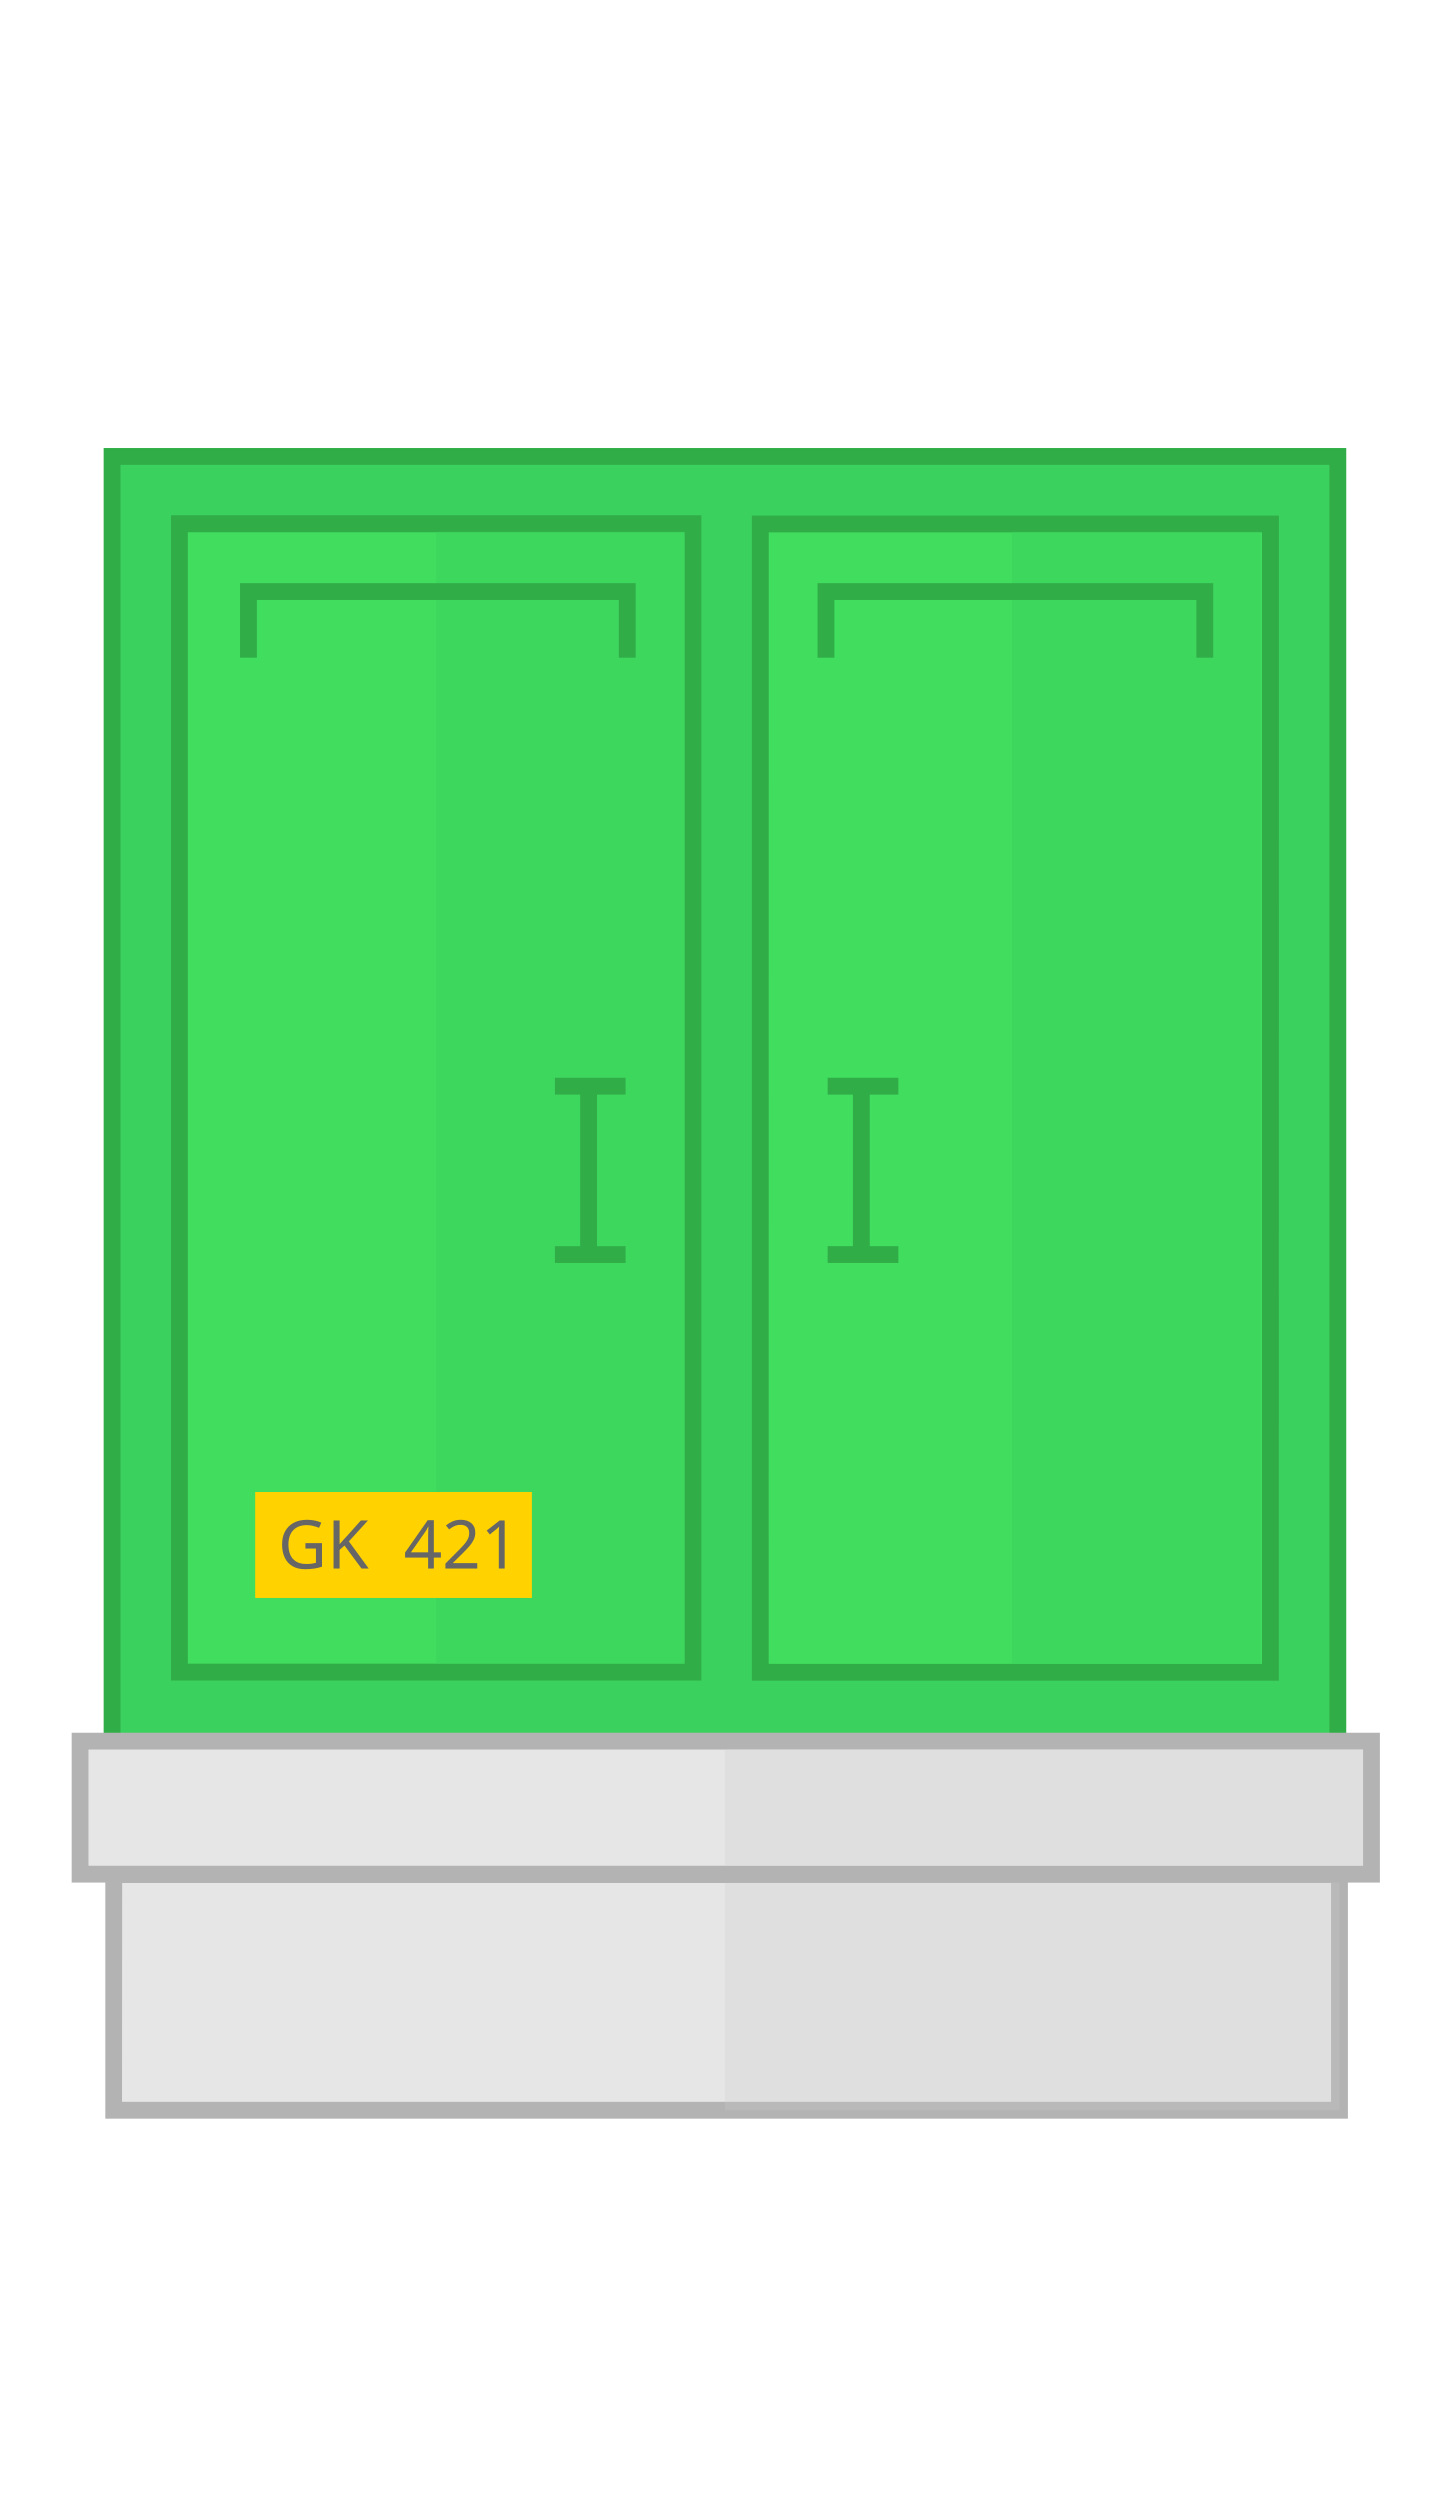
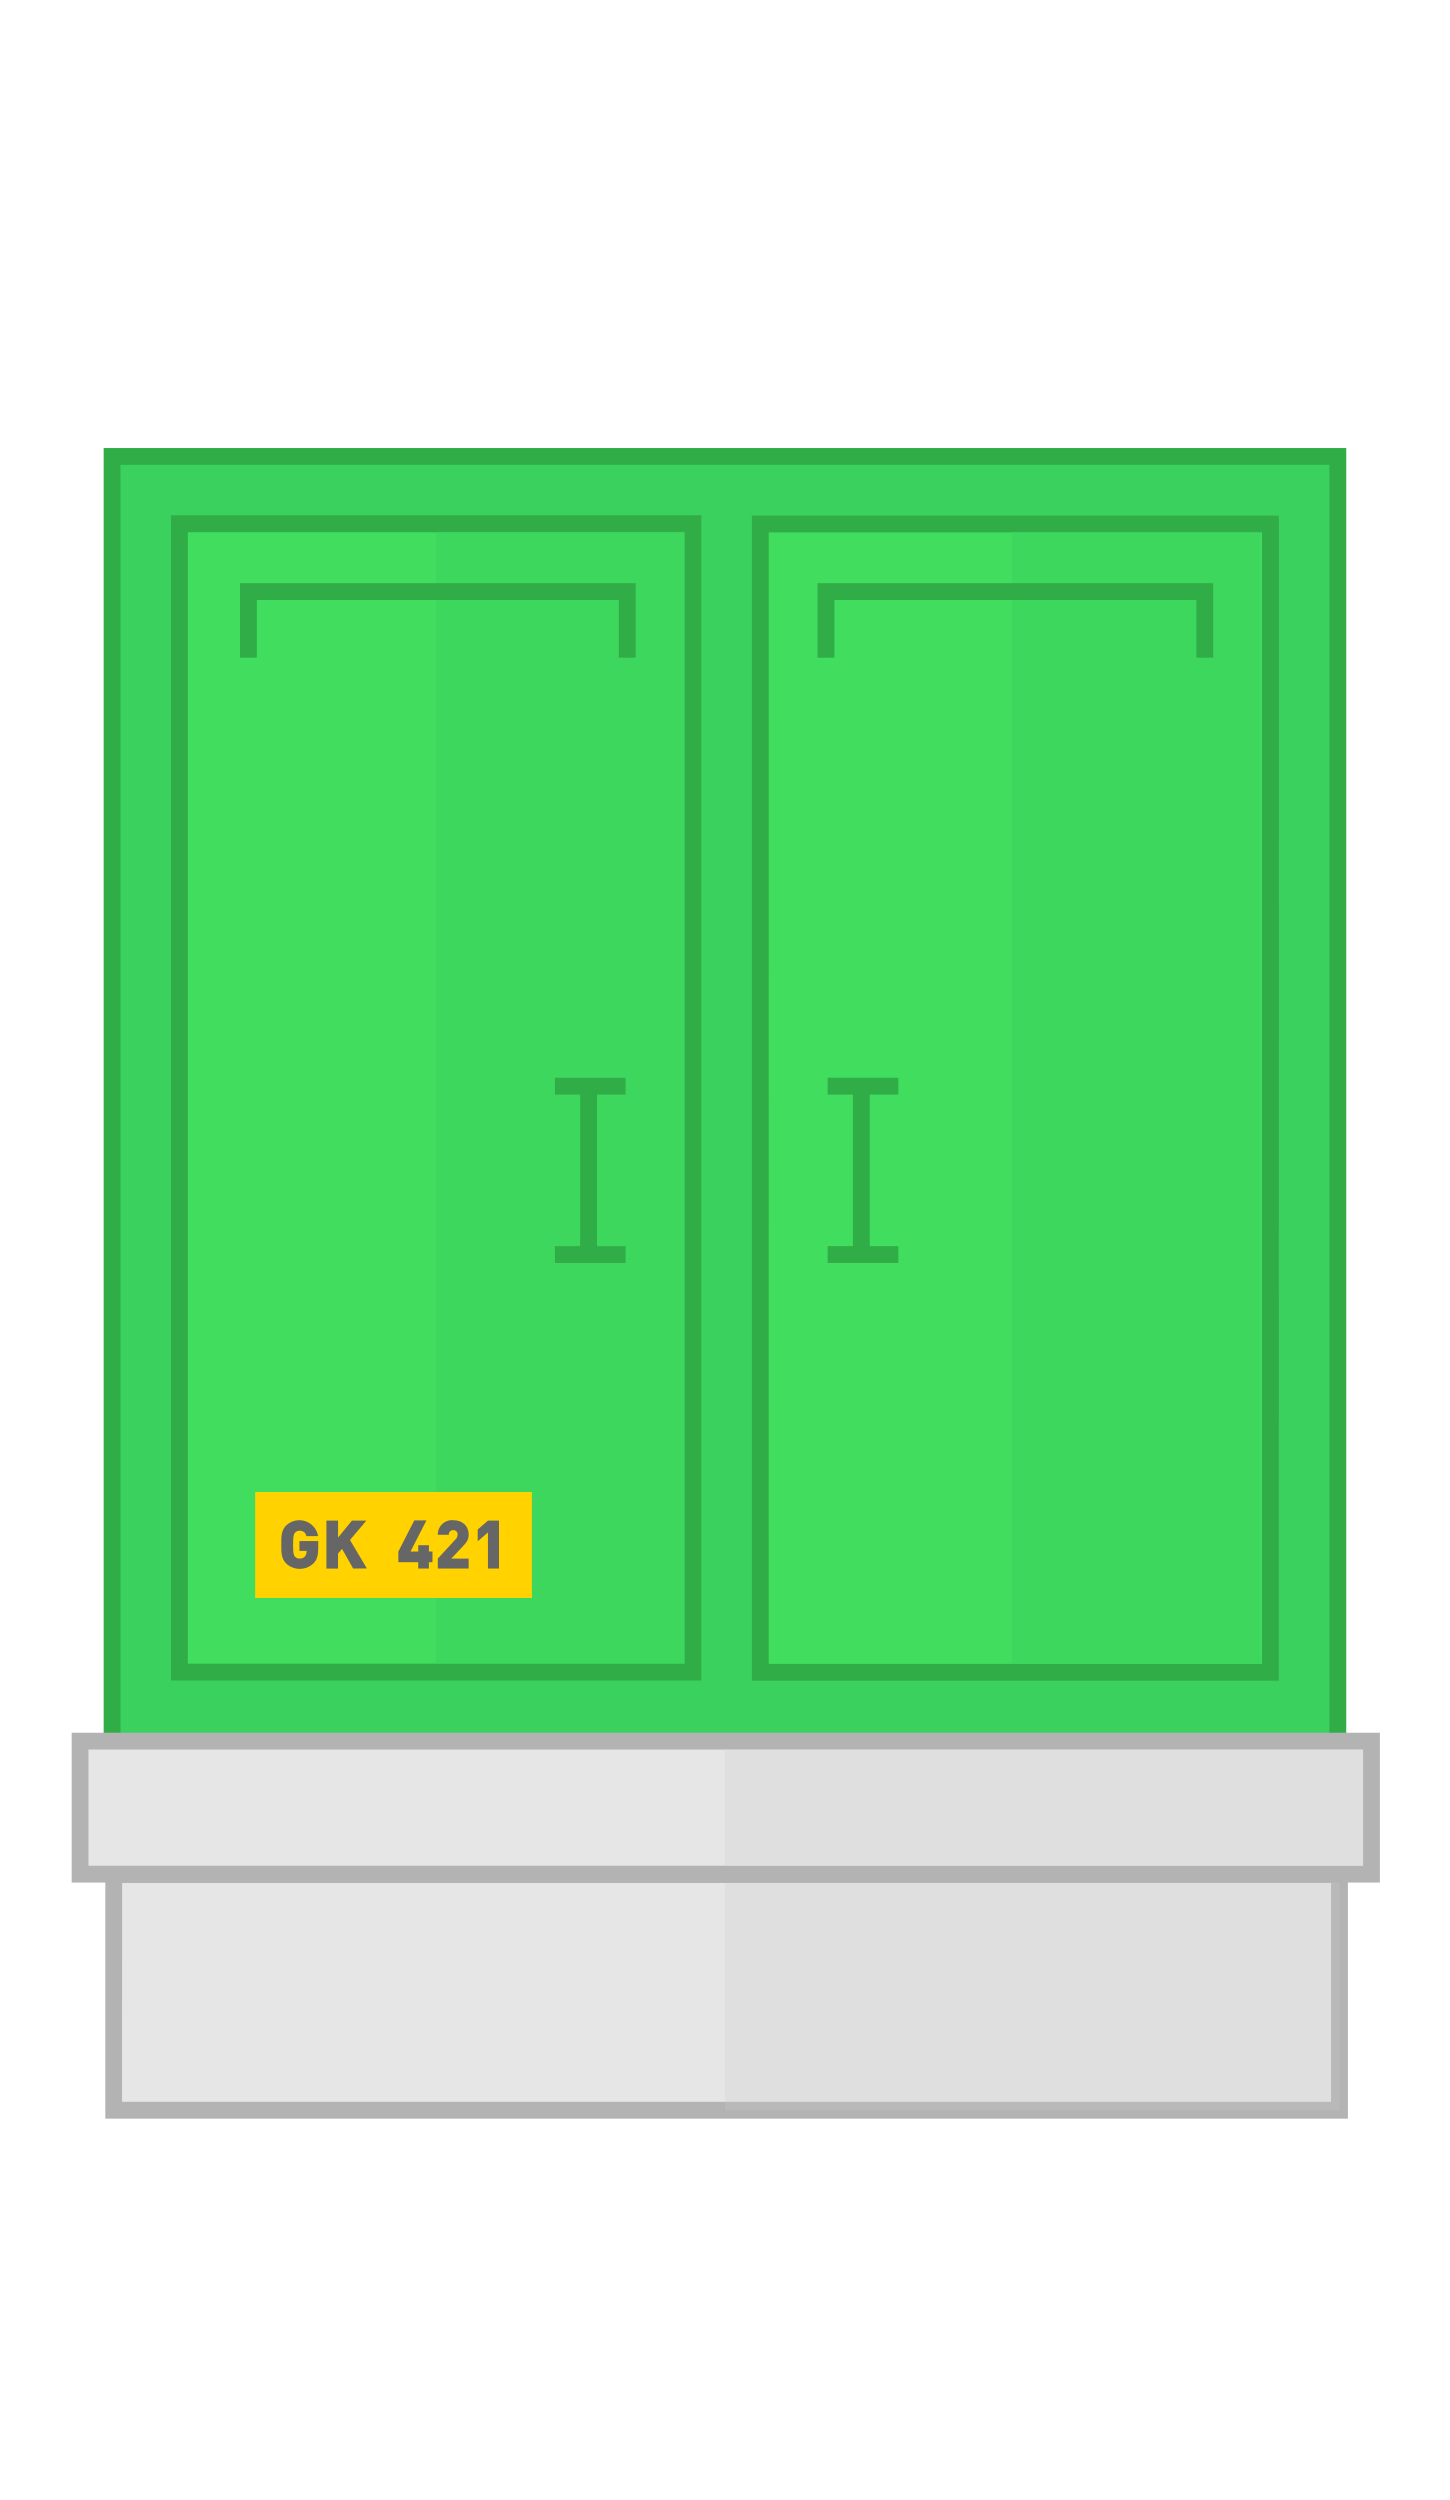
<svg xmlns="http://www.w3.org/2000/svg" id="flat.2" viewBox="0 0 408 703.57">
  <defs>
-     <style>.cls-1{fill:#e6e6e6;}.cls-2{fill:#b3b3b3;}.cls-3{fill:#ccc;opacity:0.25;}.cls-4,.cls-7{fill:#3bd15e;}.cls-5{fill:#31ad48;}.cls-6{fill:#40dd5e;}.cls-7{opacity:0.5;}.cls-8{fill:#ffd200;}.cls-9{font-size:18.95px;fill:#666;font-family:DINPro-Black, DINPro;}</style>
+     <style>.cls-1{fill:#e6e6e6;}.cls-2{fill:#b3b3b3;}.cls-3{fill:#ccc;opacity:0.25;}.cls-4,.cls-7{fill:#3bd15e;}.cls-5{fill:#31ad48;}.cls-6{fill:#40dd5e;}.cls-7{opacity:0.5;}.cls-8{fill:#ffd200;}.cls-9{fill:#666;}</style>
  </defs>
  <rect class="cls-1" x="32.01" y="527.54" width="344.96" height="66.34" />
  <path class="cls-2" d="M379.34,596.25H29.64V525.17h349.7Zm-345-4.74H374.6v-61.6H34.38Z" />
  <polyline class="cls-3" points="376.97 593.88 376.97 527.54 204.02 527.54 204.02 593.88" />
  <polyline class="cls-4" points="376.5 490 376.5 128.46 31.54 128.46 31.54 490" />
  <polygon class="cls-5" points="378.87 490 374.13 490 374.13 130.83 33.91 130.83 33.91 490 29.17 490 29.17 126.09 378.87 126.09 378.87 490" />
  <rect class="cls-1" x="22.53" y="490.01" width="363.44" height="37.43" />
  <path class="cls-2" d="M388.34,529.81H20.17V487.64H388.34ZM24.9,525.07H383.6v-32.7H24.9Z" />
  <rect class="cls-6" x="50.49" y="147.42" width="144.52" height="323.16" />
  <path class="cls-5" d="M197.38,472.95H48.12V145H197.38ZM52.86,468.21H192.64V149.79H52.86Z" />
  <rect class="cls-6" x="213.97" y="147.42" width="143.57" height="323.16" />
  <path class="cls-5" d="M359.9,473H211.59l0-327.9H359.92Zm-143.57-4.75H355.16l0-318.42H216.35Z" />
  <rect class="cls-7" x="122.75" y="149.7" width="69.94" height="318.45" />
  <rect class="cls-7" x="284.85" y="149.7" width="69.94" height="318.45" />
  <polyline class="cls-3" points="383.69 524.95 383.69 492.27 204.02 492.27 204.02 524.95" />
  <polygon class="cls-5" points="178.9 185.09 174.16 185.09 174.16 168.85 72.29 168.85 72.29 185.09 67.55 185.09 67.55 164.12 178.9 164.12 178.9 185.09" />
  <polygon class="cls-5" points="341.43 185.09 336.69 185.09 336.69 168.85 234.82 168.85 234.82 185.09 230.08 185.09 230.08 164.12 341.43 164.12 341.43 185.09" />
  <rect class="cls-8" x="71.81" y="419.89" width="77.88" height="29.82" />
-   <text class="cls-9" transform="translate(78.23 441.43)">
-     <tspan xml:space="preserve">GK  421</tspan>
-   </text>
+   <path class="cls-9" d="M88.2,440a5.61,5.61,0,0,1-7.68,0c-1.42-1.42-1.36-3.32-1.36-5.34s-.06-3.92,1.36-5.34a5.36,5.36,0,0,1,9,3H86.21a1.75,1.75,0,0,0-1.93-1.52,1.62,1.62,0,0,0-1.31.59c-.3.4-.49.85-.49,3.32s.19,2.94.49,3.34a1.61,1.61,0,0,0,1.31.57,1.93,1.93,0,0,0,1.48-.53,2,2,0,0,0,.51-1.44v-.19h-2v-2.77h5.29v1.88C89.56,437.72,89.22,439,88.2,440Z" />
+   <path class="cls-9" d="M99.38,441.43l-3.11-5.53-1.14,1.31v4.23H91.86V427.94h3.28v4.78l3.9-4.78h4.06l-4.61,5.46,4.76,8Z" />
+   <path class="cls-9" d="M120.7,439.65v1.78h-3v-1.78h-5.59v-3l4.47-8.76H120l-4.47,8.76h2.18v-1.78h3v1.78h1v3Z" />
+   <path class="cls-9" d="M123.21,441.43v-2.8l4.89-5.31a1.91,1.91,0,0,0,.68-1.44,1.14,1.14,0,0,0-1.21-1.25,1.16,1.16,0,0,0-1.25,1.31h-3.11a4,4,0,0,1,4.36-4.11c2.5,0,4.32,1.53,4.32,4.07,0,1.42-.59,2.18-1.67,3.32L127,438.63h4.89v2.8Z" />
+   <path class="cls-9" d="M137.32,441.43V431.26l-2.88,2.5v-3.32l2.88-2.5h3.11v13.49Z" />
  <rect class="cls-5" x="156.16" y="350.7" width="19.9" height="4.74" />
  <rect class="cls-5" x="156.16" y="303.31" width="19.9" height="4.74" />
  <rect class="cls-5" x="163.27" y="305.68" width="4.74" height="47.38" />
  <rect class="cls-5" x="232.92" y="350.7" width="19.9" height="4.74" />
  <rect class="cls-5" x="232.92" y="303.31" width="19.9" height="4.74" />
  <rect class="cls-5" x="240.03" y="305.68" width="4.74" height="47.38" />
</svg>
